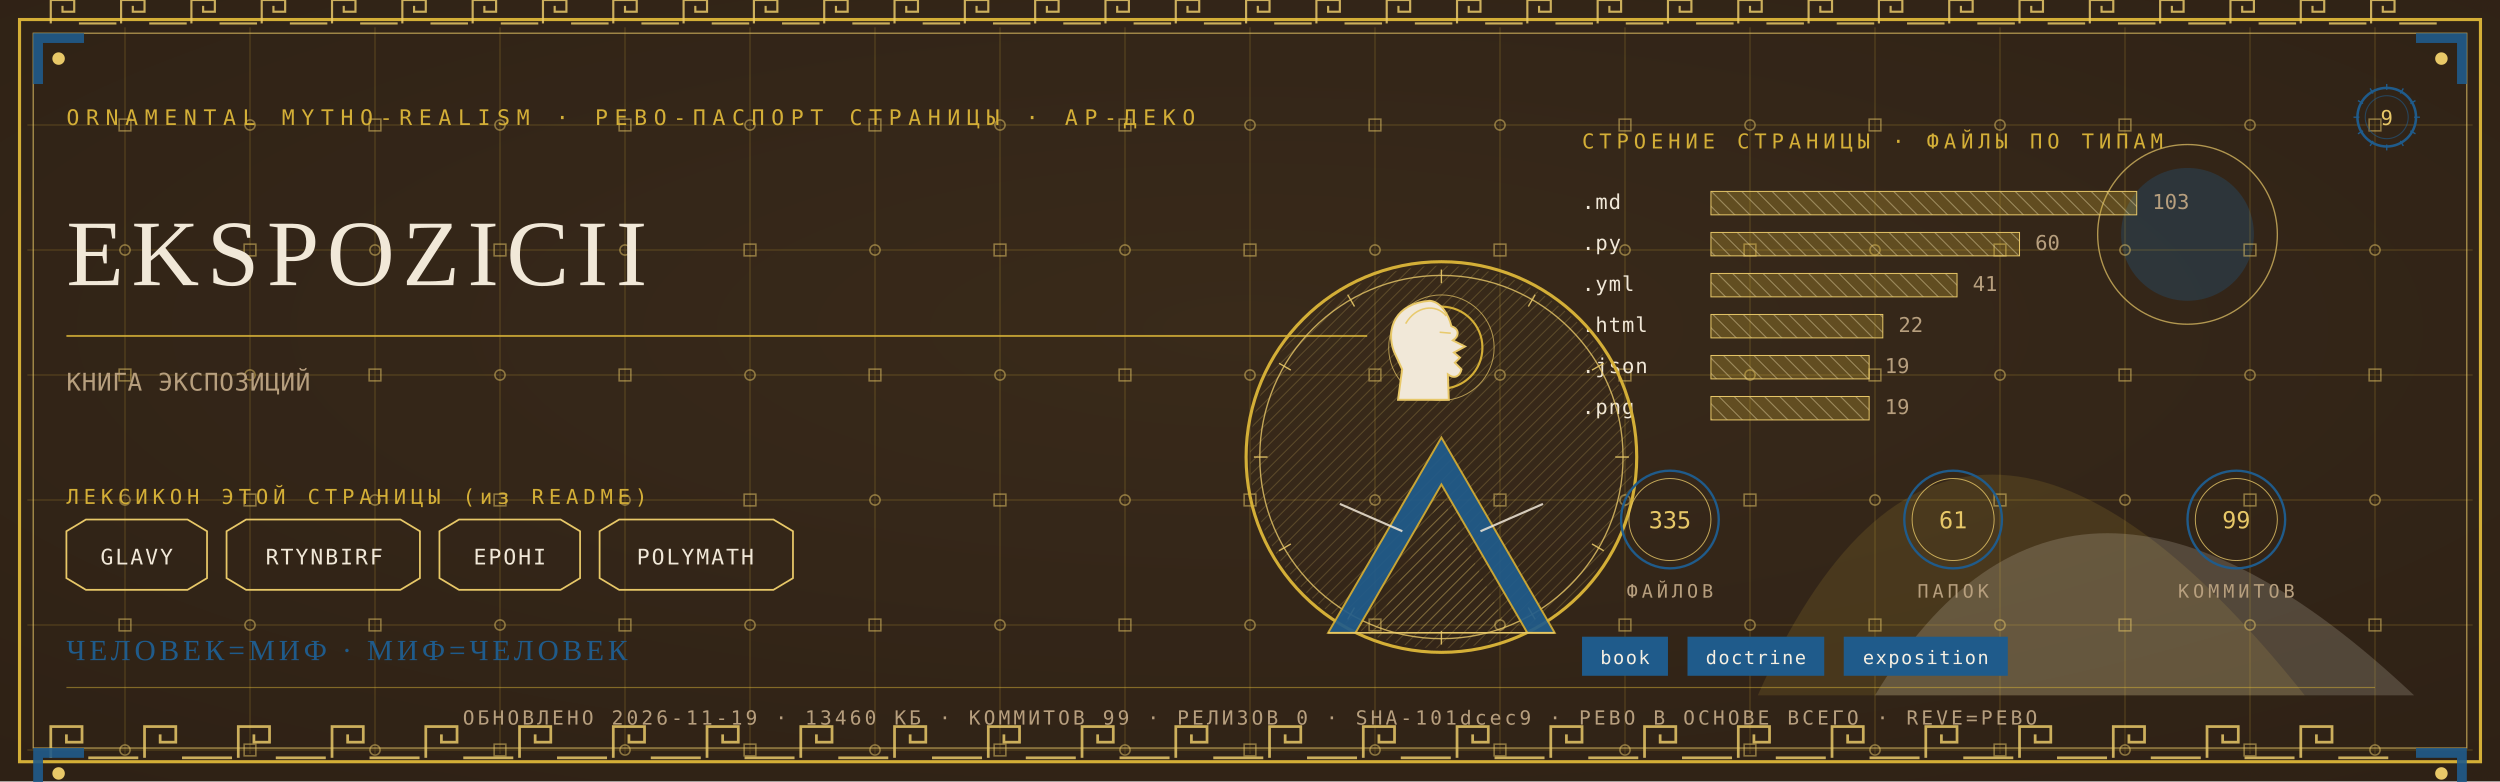
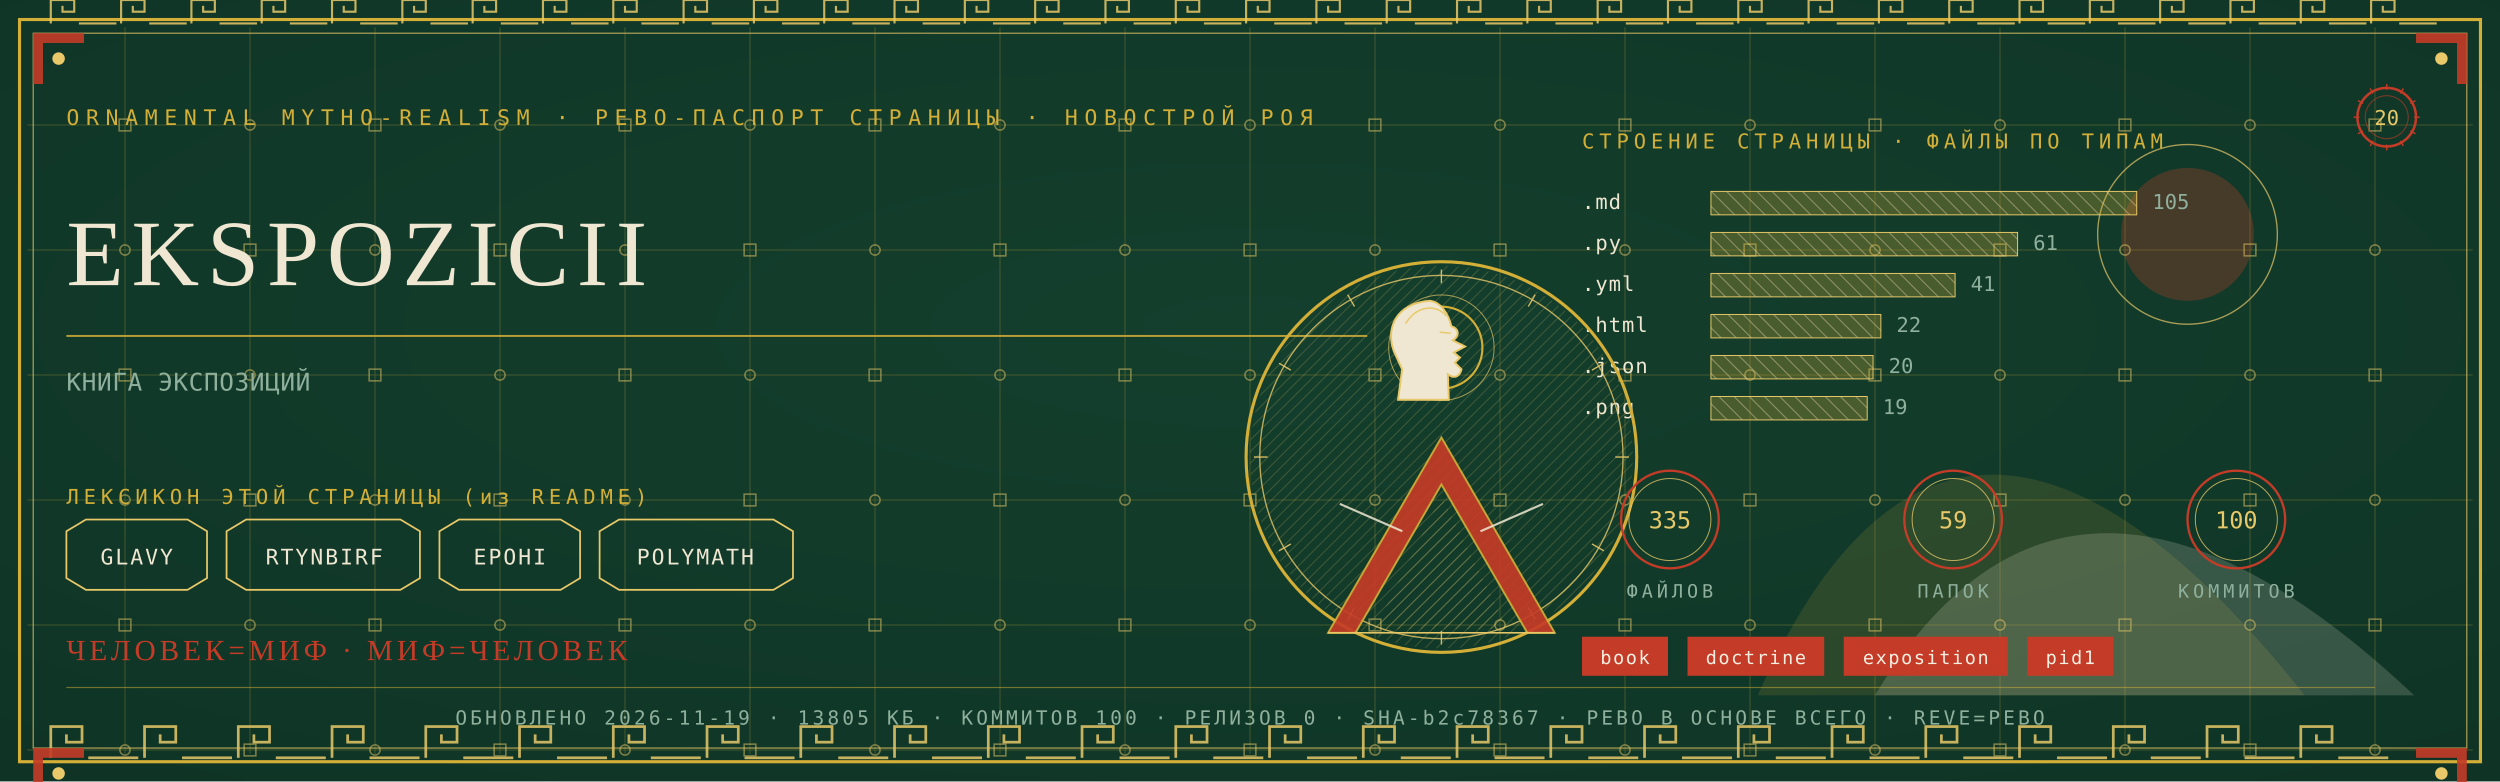
<svg xmlns="http://www.w3.org/2000/svg" viewBox="0 0 1280 400" width="1280" height="400">
  <defs>
-     <radialGradient id="rp9" cx="0.5" cy="0.42" r="1.1">
-       <stop offset="0" stop-color="#3A2A1B" />
-       <stop offset="1" stop-color="#2A1D12" />
+     <radialGradient id="rp20" cx="0.5" cy="0.42" r="1.1">
+       <stop offset="0" stop-color="#14402E" />
+       <stop offset="1" stop-color="#0C2E21" />
    </radialGradient>
    <pattern id="hatchm" width="4.2" height="4.2" patternUnits="userSpaceOnUse" patternTransform="rotate(45)">
      <rect width="4.2" height="4.2" fill="none" />
      <line x1="0" y1="0" x2="0" y2="4.2" stroke="#E8C868" stroke-width="0.5" />
    </pattern>
    <pattern id="hatchv" width="5.5" height="5.5" patternUnits="userSpaceOnUse" patternTransform="rotate(-45)">
      <rect width="5.5" height="5.5" fill="none" />
-       <line x1="0" y1="0" x2="0" y2="5.5" stroke="#F1E8D8" stroke-width="0.5" />
+       <line x1="0" y1="0" x2="0" y2="5.5" stroke="#EFE7D2" stroke-width="0.5" />
    </pattern>
  </defs>
-   <rect width="1280" height="400" fill="#2A1D12" />
-   <rect width="1280" height="400" fill="url(#rp9)" opacity="0.94" />
+   <rect width="1280" height="400" fill="#0C2E21" />
+   <rect width="1280" height="400" fill="url(#rp20)" opacity="0.94" />
  <path d="M 900 356 Q 1000 130 1180 356 Z" fill="#D4AF37" opacity="0.14" />
-   <path d="M 960 356 Q 1060 190 1236 356 Z" fill="#F1E8D8" opacity="0.18" />
-   <circle cx="1120" cy="120" r="34" fill="#1F5B8B" opacity="0.30" />
+   <path d="M 960 356 Q 1060 190 1236 356 Z" fill="#EFE7D2" opacity="0.18" />
+   <circle cx="1120" cy="120" r="34" fill="#C43B27" opacity="0.30" />
  <circle cx="1120" cy="120" r="46" fill="none" stroke="#E8C868" stroke-width="0.7" opacity="0.7" />
  <g stroke="#D4AF37" stroke-width="0.45" opacity="0.30">
    <line x1="64" y1="14" x2="64" y2="386" />
    <line x1="128" y1="14" x2="128" y2="386" />
    <line x1="192" y1="14" x2="192" y2="386" />
    <line x1="256" y1="14" x2="256" y2="386" />
    <line x1="320" y1="14" x2="320" y2="386" />
    <line x1="384" y1="14" x2="384" y2="386" />
    <line x1="448" y1="14" x2="448" y2="386" />
    <line x1="512" y1="14" x2="512" y2="386" />
    <line x1="576" y1="14" x2="576" y2="386" />
    <line x1="640" y1="14" x2="640" y2="386" />
    <line x1="704" y1="14" x2="704" y2="386" />
    <line x1="768" y1="14" x2="768" y2="386" />
    <line x1="832" y1="14" x2="832" y2="386" />
    <line x1="896" y1="14" x2="896" y2="386" />
    <line x1="960" y1="14" x2="960" y2="386" />
    <line x1="1024" y1="14" x2="1024" y2="386" />
    <line x1="1088" y1="14" x2="1088" y2="386" />
    <line x1="1152" y1="14" x2="1152" y2="386" />
    <line x1="1216" y1="14" x2="1216" y2="386" />
    <line x1="14" y1="64" x2="1266" y2="64" />
    <line x1="14" y1="128" x2="1266" y2="128" />
    <line x1="14" y1="192" x2="1266" y2="192" />
    <line x1="14" y1="256" x2="1266" y2="256" />
    <line x1="14" y1="320" x2="1266" y2="320" />
    <line x1="14" y1="384" x2="1266" y2="384" />
  </g>
  <g fill="none" stroke="#E8C868" stroke-width="0.8" opacity="0.5">
    <rect x="61" y="61" width="6" height="6" />
    <circle cx="64" cy="128" r="2.6" />
    <rect x="61" y="189" width="6" height="6" />
    <circle cx="64" cy="256" r="2.6" />
    <rect x="61" y="317" width="6" height="6" />
    <circle cx="64" cy="384" r="2.6" />
    <circle cx="128" cy="64" r="2.6" />
    <rect x="125" y="125" width="6" height="6" />
    <circle cx="128" cy="192" r="2.6" />
    <rect x="125" y="253" width="6" height="6" />
    <circle cx="128" cy="320" r="2.6" />
    <rect x="125" y="381" width="6" height="6" />
    <rect x="189" y="61" width="6" height="6" />
    <circle cx="192" cy="128" r="2.6" />
    <rect x="189" y="189" width="6" height="6" />
    <circle cx="192" cy="256" r="2.6" />
    <rect x="189" y="317" width="6" height="6" />
    <circle cx="192" cy="384" r="2.6" />
    <circle cx="256" cy="64" r="2.6" />
    <rect x="253" y="125" width="6" height="6" />
    <circle cx="256" cy="192" r="2.6" />
    <rect x="253" y="253" width="6" height="6" />
    <circle cx="256" cy="320" r="2.6" />
    <rect x="253" y="381" width="6" height="6" />
    <rect x="317" y="61" width="6" height="6" />
    <circle cx="320" cy="128" r="2.6" />
    <rect x="317" y="189" width="6" height="6" />
    <circle cx="320" cy="256" r="2.6" />
    <rect x="317" y="317" width="6" height="6" />
    <circle cx="320" cy="384" r="2.6" />
    <circle cx="384" cy="64" r="2.6" />
    <rect x="381" y="125" width="6" height="6" />
    <circle cx="384" cy="192" r="2.6" />
    <rect x="381" y="253" width="6" height="6" />
    <circle cx="384" cy="320" r="2.6" />
    <rect x="381" y="381" width="6" height="6" />
    <rect x="445" y="61" width="6" height="6" />
    <circle cx="448" cy="128" r="2.6" />
    <rect x="445" y="189" width="6" height="6" />
    <circle cx="448" cy="256" r="2.6" />
    <rect x="445" y="317" width="6" height="6" />
    <circle cx="448" cy="384" r="2.6" />
    <circle cx="512" cy="64" r="2.6" />
    <rect x="509" y="125" width="6" height="6" />
    <circle cx="512" cy="192" r="2.6" />
    <rect x="509" y="253" width="6" height="6" />
    <circle cx="512" cy="320" r="2.6" />
    <rect x="509" y="381" width="6" height="6" />
    <rect x="573" y="61" width="6" height="6" />
    <circle cx="576" cy="128" r="2.6" />
    <rect x="573" y="189" width="6" height="6" />
    <circle cx="576" cy="256" r="2.6" />
    <rect x="573" y="317" width="6" height="6" />
    <circle cx="576" cy="384" r="2.6" />
    <circle cx="640" cy="64" r="2.6" />
    <rect x="637" y="125" width="6" height="6" />
    <circle cx="640" cy="192" r="2.6" />
    <rect x="637" y="253" width="6" height="6" />
    <circle cx="640" cy="320" r="2.6" />
    <rect x="637" y="381" width="6" height="6" />
    <rect x="701" y="61" width="6" height="6" />
    <circle cx="704" cy="128" r="2.6" />
    <rect x="701" y="189" width="6" height="6" />
    <circle cx="704" cy="256" r="2.6" />
    <rect x="701" y="317" width="6" height="6" />
    <circle cx="704" cy="384" r="2.6" />
    <circle cx="768" cy="64" r="2.6" />
    <rect x="765" y="125" width="6" height="6" />
    <circle cx="768" cy="192" r="2.6" />
    <rect x="765" y="253" width="6" height="6" />
    <circle cx="768" cy="320" r="2.6" />
    <rect x="765" y="381" width="6" height="6" />
    <rect x="829" y="61" width="6" height="6" />
    <circle cx="832" cy="128" r="2.6" />
    <rect x="829" y="189" width="6" height="6" />
    <circle cx="832" cy="256" r="2.6" />
    <rect x="829" y="317" width="6" height="6" />
    <circle cx="832" cy="384" r="2.6" />
    <circle cx="896" cy="64" r="2.6" />
    <rect x="893" y="125" width="6" height="6" />
    <circle cx="896" cy="192" r="2.6" />
    <rect x="893" y="253" width="6" height="6" />
    <circle cx="896" cy="320" r="2.6" />
    <rect x="893" y="381" width="6" height="6" />
    <rect x="957" y="61" width="6" height="6" />
    <circle cx="960" cy="128" r="2.6" />
    <rect x="957" y="189" width="6" height="6" />
    <circle cx="960" cy="256" r="2.6" />
    <rect x="957" y="317" width="6" height="6" />
    <circle cx="960" cy="384" r="2.6" />
    <circle cx="1024" cy="64" r="2.6" />
    <rect x="1021" y="125" width="6" height="6" />
    <circle cx="1024" cy="192" r="2.6" />
    <rect x="1021" y="253" width="6" height="6" />
    <circle cx="1024" cy="320" r="2.6" />
    <rect x="1021" y="381" width="6" height="6" />
    <rect x="1085" y="61" width="6" height="6" />
    <circle cx="1088" cy="128" r="2.6" />
    <rect x="1085" y="189" width="6" height="6" />
    <circle cx="1088" cy="256" r="2.6" />
    <rect x="1085" y="317" width="6" height="6" />
    <circle cx="1088" cy="384" r="2.6" />
    <circle cx="1152" cy="64" r="2.6" />
    <rect x="1149" y="125" width="6" height="6" />
    <circle cx="1152" cy="192" r="2.6" />
    <rect x="1149" y="253" width="6" height="6" />
    <circle cx="1152" cy="320" r="2.6" />
    <rect x="1149" y="381" width="6" height="6" />
    <rect x="1213" y="61" width="6" height="6" />
    <circle cx="1216" cy="128" r="2.6" />
    <rect x="1213" y="189" width="6" height="6" />
    <circle cx="1216" cy="256" r="2.6" />
    <rect x="1213" y="317" width="6" height="6" />
    <circle cx="1216" cy="384" r="2.6" />
  </g>
  <rect x="10" y="10" width="1260" height="380" fill="none" stroke="#D4AF37" stroke-width="1.6" />
  <rect x="17" y="17" width="1246" height="366" fill="none" stroke="#E8C868" stroke-width="0.6" opacity="0.75" />
  <g fill="none" stroke="#E8C868" stroke-width="1.4" opacity="0.85">
    <path d="M 26 388 L 26 372 L 42 372 L 42 380.0 L 34.0 380.0 L 34.0 376.0" />
    <line x1="45.2" y1="388" x2="70.8" y2="388" />
    <path d="M 74 388 L 74 372 L 90 372 L 90 380.0 L 82.0 380.0 L 82.0 376.0" />
    <line x1="93.2" y1="388" x2="118.8" y2="388" />
    <path d="M 122 388 L 122 372 L 138 372 L 138 380.0 L 130.0 380.0 L 130.0 376.0" />
    <line x1="141.2" y1="388" x2="166.8" y2="388" />
    <path d="M 170 388 L 170 372 L 186 372 L 186 380.0 L 178.0 380.0 L 178.0 376.0" />
    <line x1="189.2" y1="388" x2="214.8" y2="388" />
    <path d="M 218 388 L 218 372 L 234 372 L 234 380.0 L 226.0 380.0 L 226.0 376.0" />
    <line x1="237.2" y1="388" x2="262.8" y2="388" />
    <path d="M 266 388 L 266 372 L 282 372 L 282 380.0 L 274.0 380.0 L 274.0 376.0" />
    <line x1="285.2" y1="388" x2="310.8" y2="388" />
    <path d="M 314 388 L 314 372 L 330 372 L 330 380.0 L 322.0 380.0 L 322.0 376.0" />
    <line x1="333.2" y1="388" x2="358.8" y2="388" />
    <path d="M 362 388 L 362 372 L 378 372 L 378 380.0 L 370.0 380.0 L 370.0 376.0" />
    <line x1="381.2" y1="388" x2="406.8" y2="388" />
    <path d="M 410 388 L 410 372 L 426 372 L 426 380.0 L 418.0 380.0 L 418.0 376.0" />
    <line x1="429.2" y1="388" x2="454.8" y2="388" />
    <path d="M 458 388 L 458 372 L 474 372 L 474 380.0 L 466.0 380.0 L 466.0 376.0" />
    <line x1="477.2" y1="388" x2="502.8" y2="388" />
    <path d="M 506 388 L 506 372 L 522 372 L 522 380.0 L 514.0 380.0 L 514.0 376.0" />
    <line x1="525.2" y1="388" x2="550.8" y2="388" />
    <path d="M 554 388 L 554 372 L 570 372 L 570 380.0 L 562.0 380.0 L 562.0 376.0" />
    <line x1="573.2" y1="388" x2="598.8" y2="388" />
    <path d="M 602 388 L 602 372 L 618 372 L 618 380.0 L 610.0 380.0 L 610.0 376.0" />
    <line x1="621.2" y1="388" x2="646.8" y2="388" />
    <path d="M 650 388 L 650 372 L 666 372 L 666 380.0 L 658.0 380.0 L 658.0 376.0" />
    <line x1="669.2" y1="388" x2="694.8" y2="388" />
    <path d="M 698 388 L 698 372 L 714 372 L 714 380.0 L 706.0 380.0 L 706.0 376.0" />
    <line x1="717.2" y1="388" x2="742.8" y2="388" />
    <path d="M 746 388 L 746 372 L 762 372 L 762 380.0 L 754.0 380.0 L 754.0 376.0" />
    <line x1="765.2" y1="388" x2="790.8" y2="388" />
    <path d="M 794 388 L 794 372 L 810 372 L 810 380.0 L 802.0 380.0 L 802.0 376.0" />
    <line x1="813.2" y1="388" x2="838.8" y2="388" />
    <path d="M 842 388 L 842 372 L 858 372 L 858 380.0 L 850.0 380.0 L 850.0 376.0" />
    <line x1="861.2" y1="388" x2="886.8" y2="388" />
    <path d="M 890 388 L 890 372 L 906 372 L 906 380.0 L 898.0 380.0 L 898.0 376.0" />
    <line x1="909.2" y1="388" x2="934.8" y2="388" />
    <path d="M 938 388 L 938 372 L 954 372 L 954 380.0 L 946.0 380.0 L 946.0 376.0" />
    <line x1="957.2" y1="388" x2="982.8" y2="388" />
    <path d="M 986 388 L 986 372 L 1002 372 L 1002 380.0 L 994.0 380.0 L 994.0 376.0" />
    <line x1="1005.2" y1="388" x2="1030.8" y2="388" />
    <path d="M 1034 388 L 1034 372 L 1050 372 L 1050 380.0 L 1042.0 380.0 L 1042.0 376.0" />
    <line x1="1053.2" y1="388" x2="1078.8" y2="388" />
    <path d="M 1082 388 L 1082 372 L 1098 372 L 1098 380.0 L 1090.0 380.0 L 1090.0 376.0" />
    <line x1="1101.2" y1="388" x2="1126.8" y2="388" />
    <path d="M 1130 388 L 1130 372 L 1146 372 L 1146 380.0 L 1138.0 380.0 L 1138.0 376.0" />
    <line x1="1149.2" y1="388" x2="1174.8" y2="388" />
    <path d="M 1178 388 L 1178 372 L 1194 372 L 1194 380.0 L 1186.0 380.0 L 1186.0 376.0" />
    <line x1="1197.2" y1="388" x2="1222.8" y2="388" />
  </g>
  <g fill="none" stroke="#E8C868" stroke-width="1.1" opacity="0.85">
    <path d="M 26 12 L 26 0 L 38 0 L 38 6.0 L 32.0 6.0 L 32.0 3.0" />
    <line x1="40.4" y1="12" x2="59.6" y2="12" />
    <path d="M 62 12 L 62 0 L 74 0 L 74 6.0 L 68.0 6.0 L 68.0 3.0" />
    <line x1="76.4" y1="12" x2="95.6" y2="12" />
    <path d="M 98 12 L 98 0 L 110 0 L 110 6.0 L 104.0 6.0 L 104.0 3.0" />
    <line x1="112.4" y1="12" x2="131.6" y2="12" />
    <path d="M 134 12 L 134 0 L 146 0 L 146 6.0 L 140.0 6.0 L 140.0 3.0" />
    <line x1="148.4" y1="12" x2="167.6" y2="12" />
    <path d="M 170 12 L 170 0 L 182 0 L 182 6.0 L 176.0 6.0 L 176.0 3.0" />
    <line x1="184.4" y1="12" x2="203.6" y2="12" />
    <path d="M 206 12 L 206 0 L 218 0 L 218 6.0 L 212.0 6.0 L 212.0 3.0" />
    <line x1="220.4" y1="12" x2="239.6" y2="12" />
    <path d="M 242 12 L 242 0 L 254 0 L 254 6.0 L 248.0 6.0 L 248.0 3.0" />
    <line x1="256.4" y1="12" x2="275.6" y2="12" />
    <path d="M 278 12 L 278 0 L 290 0 L 290 6.0 L 284.0 6.0 L 284.0 3.0" />
    <line x1="292.4" y1="12" x2="311.6" y2="12" />
    <path d="M 314 12 L 314 0 L 326 0 L 326 6.0 L 320.0 6.0 L 320.0 3.0" />
    <line x1="328.4" y1="12" x2="347.6" y2="12" />
    <path d="M 350 12 L 350 0 L 362 0 L 362 6.0 L 356.0 6.0 L 356.0 3.0" />
    <line x1="364.4" y1="12" x2="383.6" y2="12" />
    <path d="M 386 12 L 386 0 L 398 0 L 398 6.0 L 392.0 6.0 L 392.0 3.0" />
    <line x1="400.4" y1="12" x2="419.6" y2="12" />
    <path d="M 422 12 L 422 0 L 434 0 L 434 6.0 L 428.0 6.0 L 428.0 3.0" />
    <line x1="436.4" y1="12" x2="455.6" y2="12" />
    <path d="M 458 12 L 458 0 L 470 0 L 470 6.0 L 464.0 6.0 L 464.0 3.0" />
    <line x1="472.4" y1="12" x2="491.6" y2="12" />
    <path d="M 494 12 L 494 0 L 506 0 L 506 6.0 L 500.0 6.0 L 500.0 3.0" />
    <line x1="508.4" y1="12" x2="527.6" y2="12" />
    <path d="M 530 12 L 530 0 L 542 0 L 542 6.0 L 536.0 6.0 L 536.0 3.0" />
    <line x1="544.4" y1="12" x2="563.6" y2="12" />
    <path d="M 566 12 L 566 0 L 578 0 L 578 6.0 L 572.0 6.0 L 572.0 3.0" />
    <line x1="580.4" y1="12" x2="599.6" y2="12" />
    <path d="M 602 12 L 602 0 L 614 0 L 614 6.0 L 608.0 6.0 L 608.0 3.0" />
    <line x1="616.4" y1="12" x2="635.6" y2="12" />
    <path d="M 638 12 L 638 0 L 650 0 L 650 6.0 L 644.0 6.0 L 644.0 3.0" />
    <line x1="652.4" y1="12" x2="671.6" y2="12" />
    <path d="M 674 12 L 674 0 L 686 0 L 686 6.0 L 680.0 6.0 L 680.0 3.0" />
    <line x1="688.4" y1="12" x2="707.6" y2="12" />
    <path d="M 710 12 L 710 0 L 722 0 L 722 6.0 L 716.0 6.0 L 716.0 3.0" />
    <line x1="724.4" y1="12" x2="743.6" y2="12" />
    <path d="M 746 12 L 746 0 L 758 0 L 758 6.0 L 752.0 6.0 L 752.0 3.0" />
    <line x1="760.4" y1="12" x2="779.6" y2="12" />
    <path d="M 782 12 L 782 0 L 794 0 L 794 6.0 L 788.0 6.0 L 788.0 3.0" />
    <line x1="796.4" y1="12" x2="815.6" y2="12" />
    <path d="M 818 12 L 818 0 L 830 0 L 830 6.0 L 824.0 6.0 L 824.0 3.0" />
    <line x1="832.4" y1="12" x2="851.6" y2="12" />
    <path d="M 854 12 L 854 0 L 866 0 L 866 6.0 L 860.0 6.0 L 860.0 3.0" />
    <line x1="868.4" y1="12" x2="887.6" y2="12" />
    <path d="M 890 12 L 890 0 L 902 0 L 902 6.0 L 896.0 6.0 L 896.0 3.0" />
    <line x1="904.4" y1="12" x2="923.6" y2="12" />
    <path d="M 926 12 L 926 0 L 938 0 L 938 6.0 L 932.0 6.0 L 932.0 3.0" />
    <line x1="940.4" y1="12" x2="959.6" y2="12" />
    <path d="M 962 12 L 962 0 L 974 0 L 974 6.0 L 968.0 6.0 L 968.0 3.0" />
    <line x1="976.4" y1="12" x2="995.6" y2="12" />
    <path d="M 998 12 L 998 0 L 1010 0 L 1010 6.0 L 1004.0 6.0 L 1004.0 3.0" />
    <line x1="1012.4" y1="12" x2="1031.6" y2="12" />
    <path d="M 1034 12 L 1034 0 L 1046 0 L 1046 6.0 L 1040.0 6.0 L 1040.0 3.0" />
    <line x1="1048.4" y1="12" x2="1067.6" y2="12" />
    <path d="M 1070 12 L 1070 0 L 1082 0 L 1082 6.0 L 1076.0 6.0 L 1076.0 3.0" />
    <line x1="1084.4" y1="12" x2="1103.6" y2="12" />
    <path d="M 1106 12 L 1106 0 L 1118 0 L 1118 6.0 L 1112.0 6.0 L 1112.0 3.0" />
    <line x1="1120.4" y1="12" x2="1139.6" y2="12" />
    <path d="M 1142 12 L 1142 0 L 1154 0 L 1154 6.0 L 1148.0 6.0 L 1148.0 3.0" />
    <line x1="1156.4" y1="12" x2="1175.6" y2="12" />
    <path d="M 1178 12 L 1178 0 L 1190 0 L 1190 6.0 L 1184.0 6.0 L 1184.0 3.0" />
    <line x1="1192.4" y1="12" x2="1211.6" y2="12" />
    <path d="M 1214 12 L 1214 0 L 1226 0 L 1226 6.0 L 1220.0 6.0 L 1220.0 3.0" />
    <line x1="1228.4" y1="12" x2="1247.6" y2="12" />
  </g>
  <g transform="translate(17,17) scale(1,1)">
-     <path d="M 0 0 L 26 0 L 26 5 L 5 5 L 5 26 L 0 26 Z" fill="#1F5B8B" opacity="0.9" />
+     <path d="M 0 0 L 26 0 L 26 5 L 5 5 L 5 26 L 0 26 Z" fill="#C43B27" opacity="0.9" />
    <circle cx="13" cy="13" r="3.2" fill="#E8C868" />
  </g>
  <g transform="translate(1263,17) scale(-1,1)">
-     <path d="M 0 0 L 26 0 L 26 5 L 5 5 L 5 26 L 0 26 Z" fill="#1F5B8B" opacity="0.9" />
+     <path d="M 0 0 L 26 0 L 26 5 L 5 5 L 5 26 L 0 26 Z" fill="#C43B27" opacity="0.9" />
    <circle cx="13" cy="13" r="3.2" fill="#E8C868" />
  </g>
  <g transform="translate(17,383) scale(1,1)">
-     <path d="M 0 0 L 26 0 L 26 5 L 5 5 L 5 26 L 0 26 Z" fill="#1F5B8B" opacity="0.9" />
+     <path d="M 0 0 L 26 0 L 26 5 L 5 5 L 5 26 L 0 26 Z" fill="#C43B27" opacity="0.9" />
    <circle cx="13" cy="13" r="3.2" fill="#E8C868" />
  </g>
  <g transform="translate(1263,383) scale(-1,1)">
-     <path d="M 0 0 L 26 0 L 26 5 L 5 5 L 5 26 L 0 26 Z" fill="#1F5B8B" opacity="0.9" />
+     <path d="M 0 0 L 26 0 L 26 5 L 5 5 L 5 26 L 0 26 Z" fill="#C43B27" opacity="0.9" />
    <circle cx="13" cy="13" r="3.2" fill="#E8C868" />
  </g>
-   <text x="34" y="64" font-family="'Cascadia Mono', ui-monospace, Consolas, monospace" font-size="11" fill="#D4AF37" letter-spacing="3.4">ORNAMENTAL MYTHO-REALISM · РЕВО-ПАСПОРТ СТРАНИЦЫ · АР-ДЕКО</text>
+   <text x="34" y="64" font-family="'Cascadia Mono', ui-monospace, Consolas, monospace" font-size="11" fill="#D4AF37" letter-spacing="3.4">ORNAMENTAL MYTHO-REALISM · РЕВО-ПАСПОРТ СТРАНИЦЫ · НОВОСТРОЙ РОЯ</text>
  <g transform="translate(1222,60)">
-     <circle r="15" fill="none" stroke="#1F5B8B" stroke-width="1.3" />
-     <circle r="11" fill="none" stroke="#1F5B8B" stroke-width="0.55" opacity="0.6" />
-     <text y="4" text-anchor="middle" font-family="'Cascadia Mono', ui-monospace, Consolas, monospace" font-size="10.5" fill="#E8C868">9</text>
-     <g stroke="#1F5B8B" stroke-width="0.7">
+     <circle r="15" fill="none" stroke="#C43B27" stroke-width="1.3" />
+     <circle r="11" fill="none" stroke="#C43B27" stroke-width="0.55" opacity="0.6" />
+     <text y="4" text-anchor="middle" font-family="'Cascadia Mono', ui-monospace, Consolas, monospace" font-size="10.5" fill="#E8C868">20</text>
+     <g stroke="#C43B27" stroke-width="0.7">
      <line x1="0" y1="-17" x2="0" y2="-14" transform="rotate(0)" />
      <line x1="0" y1="-17" x2="0" y2="-14" transform="rotate(30)" />
      <line x1="0" y1="-17" x2="0" y2="-14" transform="rotate(60)" />
      <line x1="0" y1="-17" x2="0" y2="-14" transform="rotate(90)" />
      <line x1="0" y1="-17" x2="0" y2="-14" transform="rotate(120)" />
      <line x1="0" y1="-17" x2="0" y2="-14" transform="rotate(150)" />
      <line x1="0" y1="-17" x2="0" y2="-14" transform="rotate(180)" />
      <line x1="0" y1="-17" x2="0" y2="-14" transform="rotate(210)" />
      <line x1="0" y1="-17" x2="0" y2="-14" transform="rotate(240)" />
      <line x1="0" y1="-17" x2="0" y2="-14" transform="rotate(270)" />
      <line x1="0" y1="-17" x2="0" y2="-14" transform="rotate(300)" />
      <line x1="0" y1="-17" x2="0" y2="-14" transform="rotate(330)" />
    </g>
  </g>
-   <text x="34" y="146" font-family="Georgia, 'Times New Roman', serif" font-size="48.0" fill="#F1E8D8" letter-spacing="4">EKSPOZICII</text>
+   <text x="34" y="146" font-family="Georgia, 'Times New Roman', serif" font-size="48.0" fill="#EFE7D2" letter-spacing="4">EKSPOZICII</text>
  <line x1="34" y1="172" x2="700" y2="172" stroke="#D4AF37" stroke-width="1" opacity="0.85" />
-   <text x="34" y="200" font-family="'Cascadia Mono', ui-monospace, Consolas, monospace" font-size="12.5" fill="#B79F7E" letter-spacing="0.3">КНИГА ЭКСПОЗИЦИЙ</text>
+   <text x="34" y="200" font-family="'Cascadia Mono', ui-monospace, Consolas, monospace" font-size="12.5" fill="#8FB09C" letter-spacing="0.3">КНИГА ЭКСПОЗИЦИЙ</text>
  <text x="34" y="258" font-family="'Cascadia Mono', ui-monospace, Consolas, monospace" font-size="10.5" fill="#D4AF37" letter-spacing="2.5">ЛЕКСИКОН ЭТОЙ СТРАНИЦЫ (из README)</text>
  <path d="M 34 272 L 44 266 L 96 266 L 106 272 L 106 296 L 96 302 L 44 302 L 34 296 Z" fill="none" stroke="#E8C868" stroke-width="0.9" />
-   <text x="70" y="289" text-anchor="middle" font-family="'Cascadia Mono', ui-monospace, Consolas, monospace" font-size="11" fill="#F1E8D8" letter-spacing="1">GLAVY</text>
+   <text x="70" y="289" text-anchor="middle" font-family="'Cascadia Mono', ui-monospace, Consolas, monospace" font-size="11" fill="#EFE7D2" letter-spacing="1">GLAVY</text>
  <path d="M 116 272 L 126 266 L 205 266 L 215 272 L 215 296 L 205 302 L 126 302 L 116 296 Z" fill="none" stroke="#E8C868" stroke-width="0.9" />
-   <text x="166" y="289" text-anchor="middle" font-family="'Cascadia Mono', ui-monospace, Consolas, monospace" font-size="11" fill="#F1E8D8" letter-spacing="1">RTYNBIRF</text>
+   <text x="166" y="289" text-anchor="middle" font-family="'Cascadia Mono', ui-monospace, Consolas, monospace" font-size="11" fill="#EFE7D2" letter-spacing="1">RTYNBIRF</text>
  <path d="M 225 272 L 235 266 L 287 266 L 297 272 L 297 296 L 287 302 L 235 302 L 225 296 Z" fill="none" stroke="#E8C868" stroke-width="0.9" />
-   <text x="261" y="289" text-anchor="middle" font-family="'Cascadia Mono', ui-monospace, Consolas, monospace" font-size="11" fill="#F1E8D8" letter-spacing="1">EPOHI</text>
+   <text x="261" y="289" text-anchor="middle" font-family="'Cascadia Mono', ui-monospace, Consolas, monospace" font-size="11" fill="#EFE7D2" letter-spacing="1">EPOHI</text>
  <path d="M 307 272 L 317 266 L 396 266 L 406 272 L 406 296 L 396 302 L 317 302 L 307 296 Z" fill="none" stroke="#E8C868" stroke-width="0.9" />
-   <text x="356" y="289" text-anchor="middle" font-family="'Cascadia Mono', ui-monospace, Consolas, monospace" font-size="11" fill="#F1E8D8" letter-spacing="1">POLYMATH</text>
+   <text x="356" y="289" text-anchor="middle" font-family="'Cascadia Mono', ui-monospace, Consolas, monospace" font-size="11" fill="#EFE7D2" letter-spacing="1">POLYMATH</text>
  <text x="810" y="76" font-family="'Cascadia Mono', ui-monospace, Consolas, monospace" font-size="10.5" fill="#D4AF37" letter-spacing="2.5">СТРОЕНИЕ СТРАНИЦЫ · ФАЙЛЫ ПО ТИПАМ</text>
-   <text x="810" y="107" font-family="'Cascadia Mono', ui-monospace, Consolas, monospace" font-size="10.5" fill="#F1E8D8" letter-spacing="0.5">.md</text>
+   <text x="810" y="107" font-family="'Cascadia Mono', ui-monospace, Consolas, monospace" font-size="10.5" fill="#EFE7D2" letter-spacing="0.5">.md</text>
  <rect x="876" y="98" width="218" height="12" fill="url(#hatchv)" opacity="0.9" />
  <rect x="876" y="98" width="218" height="12" fill="#D4AF37" opacity="0.28" />
  <rect x="876" y="98" width="218" height="12" fill="none" stroke="#E8C868" stroke-width="0.5" />
-   <text x="1102" y="107" font-family="'Cascadia Mono', ui-monospace, Consolas, monospace" font-size="10.5" fill="#B79F7E">103</text>
-   <text x="810" y="128" font-family="'Cascadia Mono', ui-monospace, Consolas, monospace" font-size="10.5" fill="#F1E8D8" letter-spacing="0.5">.py</text>
-   <rect x="876" y="119" width="158" height="12" fill="url(#hatchv)" opacity="0.9" />
-   <rect x="876" y="119" width="158" height="12" fill="#D4AF37" opacity="0.28" />
-   <rect x="876" y="119" width="158" height="12" fill="none" stroke="#E8C868" stroke-width="0.5" />
-   <text x="1042" y="128" font-family="'Cascadia Mono', ui-monospace, Consolas, monospace" font-size="10.5" fill="#B79F7E">60</text>
-   <text x="810" y="149" font-family="'Cascadia Mono', ui-monospace, Consolas, monospace" font-size="10.5" fill="#F1E8D8" letter-spacing="0.5">.yml</text>
-   <rect x="876" y="140" width="126" height="12" fill="url(#hatchv)" opacity="0.9" />
-   <rect x="876" y="140" width="126" height="12" fill="#D4AF37" opacity="0.28" />
-   <rect x="876" y="140" width="126" height="12" fill="none" stroke="#E8C868" stroke-width="0.5" />
-   <text x="1010" y="149" font-family="'Cascadia Mono', ui-monospace, Consolas, monospace" font-size="10.5" fill="#B79F7E">41</text>
-   <text x="810" y="170" font-family="'Cascadia Mono', ui-monospace, Consolas, monospace" font-size="10.5" fill="#F1E8D8" letter-spacing="0.5">.html</text>
-   <rect x="876" y="161" width="88" height="12" fill="url(#hatchv)" opacity="0.9" />
-   <rect x="876" y="161" width="88" height="12" fill="#D4AF37" opacity="0.28" />
-   <rect x="876" y="161" width="88" height="12" fill="none" stroke="#E8C868" stroke-width="0.5" />
-   <text x="972" y="170" font-family="'Cascadia Mono', ui-monospace, Consolas, monospace" font-size="10.5" fill="#B79F7E">22</text>
-   <text x="810" y="191" font-family="'Cascadia Mono', ui-monospace, Consolas, monospace" font-size="10.5" fill="#F1E8D8" letter-spacing="0.5">.json</text>
-   <rect x="876" y="182" width="81" height="12" fill="url(#hatchv)" opacity="0.9" />
-   <rect x="876" y="182" width="81" height="12" fill="#D4AF37" opacity="0.28" />
-   <rect x="876" y="182" width="81" height="12" fill="none" stroke="#E8C868" stroke-width="0.5" />
-   <text x="965" y="191" font-family="'Cascadia Mono', ui-monospace, Consolas, monospace" font-size="10.5" fill="#B79F7E">19</text>
-   <text x="810" y="212" font-family="'Cascadia Mono', ui-monospace, Consolas, monospace" font-size="10.5" fill="#F1E8D8" letter-spacing="0.5">.png</text>
-   <rect x="876" y="203" width="81" height="12" fill="url(#hatchv)" opacity="0.9" />
-   <rect x="876" y="203" width="81" height="12" fill="#D4AF37" opacity="0.28" />
-   <rect x="876" y="203" width="81" height="12" fill="none" stroke="#E8C868" stroke-width="0.5" />
-   <text x="965" y="212" font-family="'Cascadia Mono', ui-monospace, Consolas, monospace" font-size="10.5" fill="#B79F7E">19</text>
+   <text x="1102" y="107" font-family="'Cascadia Mono', ui-monospace, Consolas, monospace" font-size="10.5" fill="#8FB09C">105</text>
+   <text x="810" y="128" font-family="'Cascadia Mono', ui-monospace, Consolas, monospace" font-size="10.5" fill="#EFE7D2" letter-spacing="0.5">.py</text>
+   <rect x="876" y="119" width="157" height="12" fill="url(#hatchv)" opacity="0.9" />
+   <rect x="876" y="119" width="157" height="12" fill="#D4AF37" opacity="0.28" />
+   <rect x="876" y="119" width="157" height="12" fill="none" stroke="#E8C868" stroke-width="0.5" />
+   <text x="1041" y="128" font-family="'Cascadia Mono', ui-monospace, Consolas, monospace" font-size="10.5" fill="#8FB09C">61</text>
+   <text x="810" y="149" font-family="'Cascadia Mono', ui-monospace, Consolas, monospace" font-size="10.5" fill="#EFE7D2" letter-spacing="0.5">.yml</text>
+   <rect x="876" y="140" width="125" height="12" fill="url(#hatchv)" opacity="0.9" />
+   <rect x="876" y="140" width="125" height="12" fill="#D4AF37" opacity="0.28" />
+   <rect x="876" y="140" width="125" height="12" fill="none" stroke="#E8C868" stroke-width="0.5" />
+   <text x="1009" y="149" font-family="'Cascadia Mono', ui-monospace, Consolas, monospace" font-size="10.5" fill="#8FB09C">41</text>
+   <text x="810" y="170" font-family="'Cascadia Mono', ui-monospace, Consolas, monospace" font-size="10.5" fill="#EFE7D2" letter-spacing="0.5">.html</text>
+   <rect x="876" y="161" width="87" height="12" fill="url(#hatchv)" opacity="0.9" />
+   <rect x="876" y="161" width="87" height="12" fill="#D4AF37" opacity="0.28" />
+   <rect x="876" y="161" width="87" height="12" fill="none" stroke="#E8C868" stroke-width="0.5" />
+   <text x="971" y="170" font-family="'Cascadia Mono', ui-monospace, Consolas, monospace" font-size="10.5" fill="#8FB09C">22</text>
+   <text x="810" y="191" font-family="'Cascadia Mono', ui-monospace, Consolas, monospace" font-size="10.5" fill="#EFE7D2" letter-spacing="0.5">.json</text>
+   <rect x="876" y="182" width="83" height="12" fill="url(#hatchv)" opacity="0.9" />
+   <rect x="876" y="182" width="83" height="12" fill="#D4AF37" opacity="0.28" />
+   <rect x="876" y="182" width="83" height="12" fill="none" stroke="#E8C868" stroke-width="0.5" />
+   <text x="967" y="191" font-family="'Cascadia Mono', ui-monospace, Consolas, monospace" font-size="10.5" fill="#8FB09C">20</text>
+   <text x="810" y="212" font-family="'Cascadia Mono', ui-monospace, Consolas, monospace" font-size="10.5" fill="#EFE7D2" letter-spacing="0.5">.png</text>
+   <rect x="876" y="203" width="80" height="12" fill="url(#hatchv)" opacity="0.9" />
+   <rect x="876" y="203" width="80" height="12" fill="#D4AF37" opacity="0.28" />
+   <rect x="876" y="203" width="80" height="12" fill="none" stroke="#E8C868" stroke-width="0.5" />
+   <text x="964" y="212" font-family="'Cascadia Mono', ui-monospace, Consolas, monospace" font-size="10.5" fill="#8FB09C">19</text>
  <g transform="translate(738,234)">
    <circle r="100" fill="none" stroke="#D4AF37" stroke-width="1.6" />
    <circle r="93" fill="none" stroke="#E8C868" stroke-width="0.7" opacity="0.8" />
    <circle r="98" fill="url(#hatchm)" opacity="0.4" />
    <g stroke="#E8C868" stroke-width="0.7" opacity="0.9">
      <line x1="0" y1="-96" x2="0" y2="-89" transform="rotate(0)" />
      <line x1="0" y1="-96" x2="0" y2="-89" transform="rotate(30)" />
      <line x1="0" y1="-96" x2="0" y2="-89" transform="rotate(60)" />
      <line x1="0" y1="-96" x2="0" y2="-89" transform="rotate(90)" />
      <line x1="0" y1="-96" x2="0" y2="-89" transform="rotate(120)" />
      <line x1="0" y1="-96" x2="0" y2="-89" transform="rotate(150)" />
      <line x1="0" y1="-96" x2="0" y2="-89" transform="rotate(180)" />
      <line x1="0" y1="-96" x2="0" y2="-89" transform="rotate(210)" />
      <line x1="0" y1="-96" x2="0" y2="-89" transform="rotate(240)" />
      <line x1="0" y1="-96" x2="0" y2="-89" transform="rotate(270)" />
      <line x1="0" y1="-96" x2="0" y2="-89" transform="rotate(300)" />
      <line x1="0" y1="-96" x2="0" y2="-89" transform="rotate(330)" />
    </g>
    <circle cy="-56" r="21" fill="none" stroke="#D4AF37" stroke-width="1.1" />
    <circle cy="-56" r="27" fill="none" stroke="#E8C868" stroke-width="0.5" opacity="0.7" />
-     <path d="M -6.0 -80.0 C -23.5 -78.7 -28.7 -65.7 -24.3 -54.0 L -20.1 -44.9 L -22.2 -29.3 L 3.8 -29.3 L 3.3 -42.3 C 6.9 -39.7 9.5 -41.5 10.3 -44.9 L 6.9 -48.3 L 9.5 -50.9 L 6.4 -53.5 L 12.1 -56.6 L 5.9 -59.7 C 9.5 -62.3 9.0 -65.7 5.1 -67.0 C 3.8 -72.7 -0.1 -79.5 -6.0 -80.0 Z" fill="#F1E8D8" stroke="#E8C868" stroke-width="1.0" />
+     <path d="M -6.0 -80.0 C -23.5 -78.7 -28.7 -65.7 -24.3 -54.0 L -20.1 -44.9 L -22.2 -29.3 L 3.8 -29.3 L 3.3 -42.3 C 6.9 -39.7 9.5 -41.5 10.3 -44.9 L 6.9 -48.3 L 9.5 -50.9 L 6.4 -53.5 L 12.1 -56.6 L 5.9 -59.7 C 9.5 -62.3 9.0 -65.7 5.1 -67.0 C 3.8 -72.7 -0.1 -79.5 -6.0 -80.0 Z" fill="#EFE7D2" stroke="#E8C868" stroke-width="1.0" />
    <g fill="none" stroke="#E8C868" stroke-width="0.8" opacity="0.95">
      <path d="M -18.3 -68.3 C -13.1 -77.4 -2.7 -78.7 2.5 -72.2" />
      <path d="M -0.9 -63.9 L 4.8 -63.4" />
    </g>
-     <path d="M -58.0 90.0 L 0 -10.0 L 58.0 90.0 L 44.0 90.0 L 0 14.0 L -44.0 90.0 Z" fill="#1F5B8B" opacity="0.92" stroke="#D4AF37" stroke-width="1.0" />
+     <path d="M -58.0 90.0 L 0 -10.0 L 58.0 90.0 L 44.0 90.0 L 0 14.0 L -44.0 90.0 Z" fill="#C43B27" opacity="0.92" stroke="#D4AF37" stroke-width="1.0" />
    <path d="M -34.0 88.0 L 0 20.0 L 34.0 88.0" fill="url(#hatchm)" opacity="0.5" stroke="none" />
    <path d="M -58.0 90.0 L 58.0 90.0" fill="none" stroke="#E8C868" stroke-width="0.8" />
-     <path d="M -52.0 24.0 L -20.0 38.0" fill="none" stroke="#F1E8D8" stroke-width="1.1" opacity="0.85" />
-     <path d="M 52.0 24.0 L 20.0 38.0" fill="none" stroke="#F1E8D8" stroke-width="1.1" opacity="0.85" />
+     <path d="M -52.0 24.0 L -20.0 38.0" fill="none" stroke="#EFE7D2" stroke-width="1.1" opacity="0.85" />
+     <path d="M 52.0 24.0 L 20.0 38.0" fill="none" stroke="#EFE7D2" stroke-width="1.1" opacity="0.85" />
  </g>
  <g transform="translate(855,266)">
-     <circle r="25" fill="none" stroke="#1F5B8B" stroke-width="1.2" />
+     <circle r="25" fill="none" stroke="#C43B27" stroke-width="1.2" />
    <circle r="21" fill="none" stroke="#E8C868" stroke-width="0.5" opacity="0.8" />
    <text y="4.5" text-anchor="middle" font-family="'Cascadia Mono', ui-monospace, Consolas, monospace" font-size="12" fill="#E8C868">335</text>
-     <text y="40" text-anchor="middle" font-family="'Cascadia Mono', ui-monospace, Consolas, monospace" font-size="9.5" fill="#B79F7E" letter-spacing="2">ФАЙЛОВ</text>
+     <text y="40" text-anchor="middle" font-family="'Cascadia Mono', ui-monospace, Consolas, monospace" font-size="9.5" fill="#8FB09C" letter-spacing="2">ФАЙЛОВ</text>
  </g>
  <g transform="translate(1000,266)">
-     <circle r="25" fill="none" stroke="#1F5B8B" stroke-width="1.2" />
+     <circle r="25" fill="none" stroke="#C43B27" stroke-width="1.2" />
    <circle r="21" fill="none" stroke="#E8C868" stroke-width="0.5" opacity="0.8" />
-     <text y="4.5" text-anchor="middle" font-family="'Cascadia Mono', ui-monospace, Consolas, monospace" font-size="12" fill="#E8C868">61</text>
-     <text y="40" text-anchor="middle" font-family="'Cascadia Mono', ui-monospace, Consolas, monospace" font-size="9.5" fill="#B79F7E" letter-spacing="2">ПАПОК</text>
+     <text y="4.5" text-anchor="middle" font-family="'Cascadia Mono', ui-monospace, Consolas, monospace" font-size="12" fill="#E8C868">59</text>
+     <text y="40" text-anchor="middle" font-family="'Cascadia Mono', ui-monospace, Consolas, monospace" font-size="9.5" fill="#8FB09C" letter-spacing="2">ПАПОК</text>
  </g>
  <g transform="translate(1145,266)">
-     <circle r="25" fill="none" stroke="#1F5B8B" stroke-width="1.2" />
+     <circle r="25" fill="none" stroke="#C43B27" stroke-width="1.2" />
    <circle r="21" fill="none" stroke="#E8C868" stroke-width="0.5" opacity="0.8" />
-     <text y="4.5" text-anchor="middle" font-family="'Cascadia Mono', ui-monospace, Consolas, monospace" font-size="12" fill="#E8C868">99</text>
-     <text y="40" text-anchor="middle" font-family="'Cascadia Mono', ui-monospace, Consolas, monospace" font-size="9.5" fill="#B79F7E" letter-spacing="2">КОММИТОВ</text>
-   </g>
-   <rect x="810" y="326" rx="0" width="44" height="20" fill="#1F5B8B" />
+     <text y="4.5" text-anchor="middle" font-family="'Cascadia Mono', ui-monospace, Consolas, monospace" font-size="12" fill="#E8C868">100</text>
+     <text y="40" text-anchor="middle" font-family="'Cascadia Mono', ui-monospace, Consolas, monospace" font-size="9.5" fill="#8FB09C" letter-spacing="2">КОММИТОВ</text>
+   </g>
+   <rect x="810" y="326" rx="0" width="44" height="20" fill="#C43B27" />
  <text x="832" y="340" text-anchor="middle" font-family="'Cascadia Mono', ui-monospace, Consolas, monospace" font-size="9.5" fill="#F5EFE2" letter-spacing="0.8">book</text>
-   <rect x="864" y="326" rx="0" width="70" height="20" fill="#1F5B8B" />
+   <rect x="864" y="326" rx="0" width="70" height="20" fill="#C43B27" />
  <text x="899" y="340" text-anchor="middle" font-family="'Cascadia Mono', ui-monospace, Consolas, monospace" font-size="9.5" fill="#F5EFE2" letter-spacing="0.8">doctrine</text>
-   <rect x="944" y="326" rx="0" width="84" height="20" fill="#1F5B8B" />
+   <rect x="944" y="326" rx="0" width="84" height="20" fill="#C43B27" />
  <text x="986" y="340" text-anchor="middle" font-family="'Cascadia Mono', ui-monospace, Consolas, monospace" font-size="9.5" fill="#F5EFE2" letter-spacing="0.8">exposition</text>
-   <text x="34" y="338" font-family="Georgia, 'Times New Roman', serif" font-size="15" fill="#1F5B8B" letter-spacing="2">ЧЕЛОВЕК=МИФ · МИФ=ЧЕЛОВЕК</text>
+   <rect x="1038" y="326" rx="0" width="44" height="20" fill="#C43B27" />
+   <text x="1060" y="340" text-anchor="middle" font-family="'Cascadia Mono', ui-monospace, Consolas, monospace" font-size="9.5" fill="#F5EFE2" letter-spacing="0.8">pid1</text>
+   <text x="34" y="338" font-family="Georgia, 'Times New Roman', serif" font-size="15" fill="#C43B27" letter-spacing="2">ЧЕЛОВЕК=МИФ · МИФ=ЧЕЛОВЕК</text>
  <line x1="34" y1="352" x2="1216" y2="352" stroke="#D4AF37" stroke-width="0.6" opacity="0.5" />
-   <text x="640" y="371" text-anchor="middle" font-family="'Cascadia Mono', ui-monospace, Consolas, monospace" font-size="10" fill="#B79F7E" letter-spacing="1.6">ОБНОВЛЕНО 2026-11-19 · 13460 КБ · КОММИТОВ 99 · РЕЛИЗОВ 0 · SHA-101dcec9 · РЕВО В ОСНОВЕ ВСЕГО · REVE=РЕВО</text>
+   <text x="640" y="371" text-anchor="middle" font-family="'Cascadia Mono', ui-monospace, Consolas, monospace" font-size="10" fill="#8FB09C" letter-spacing="1.6">ОБНОВЛЕНО 2026-11-19 · 13805 КБ · КОММИТОВ 100 · РЕЛИЗОВ 0 · SHA-b2c78367 · РЕВО В ОСНОВЕ ВСЕГО · REVE=РЕВО</text>
</svg>
